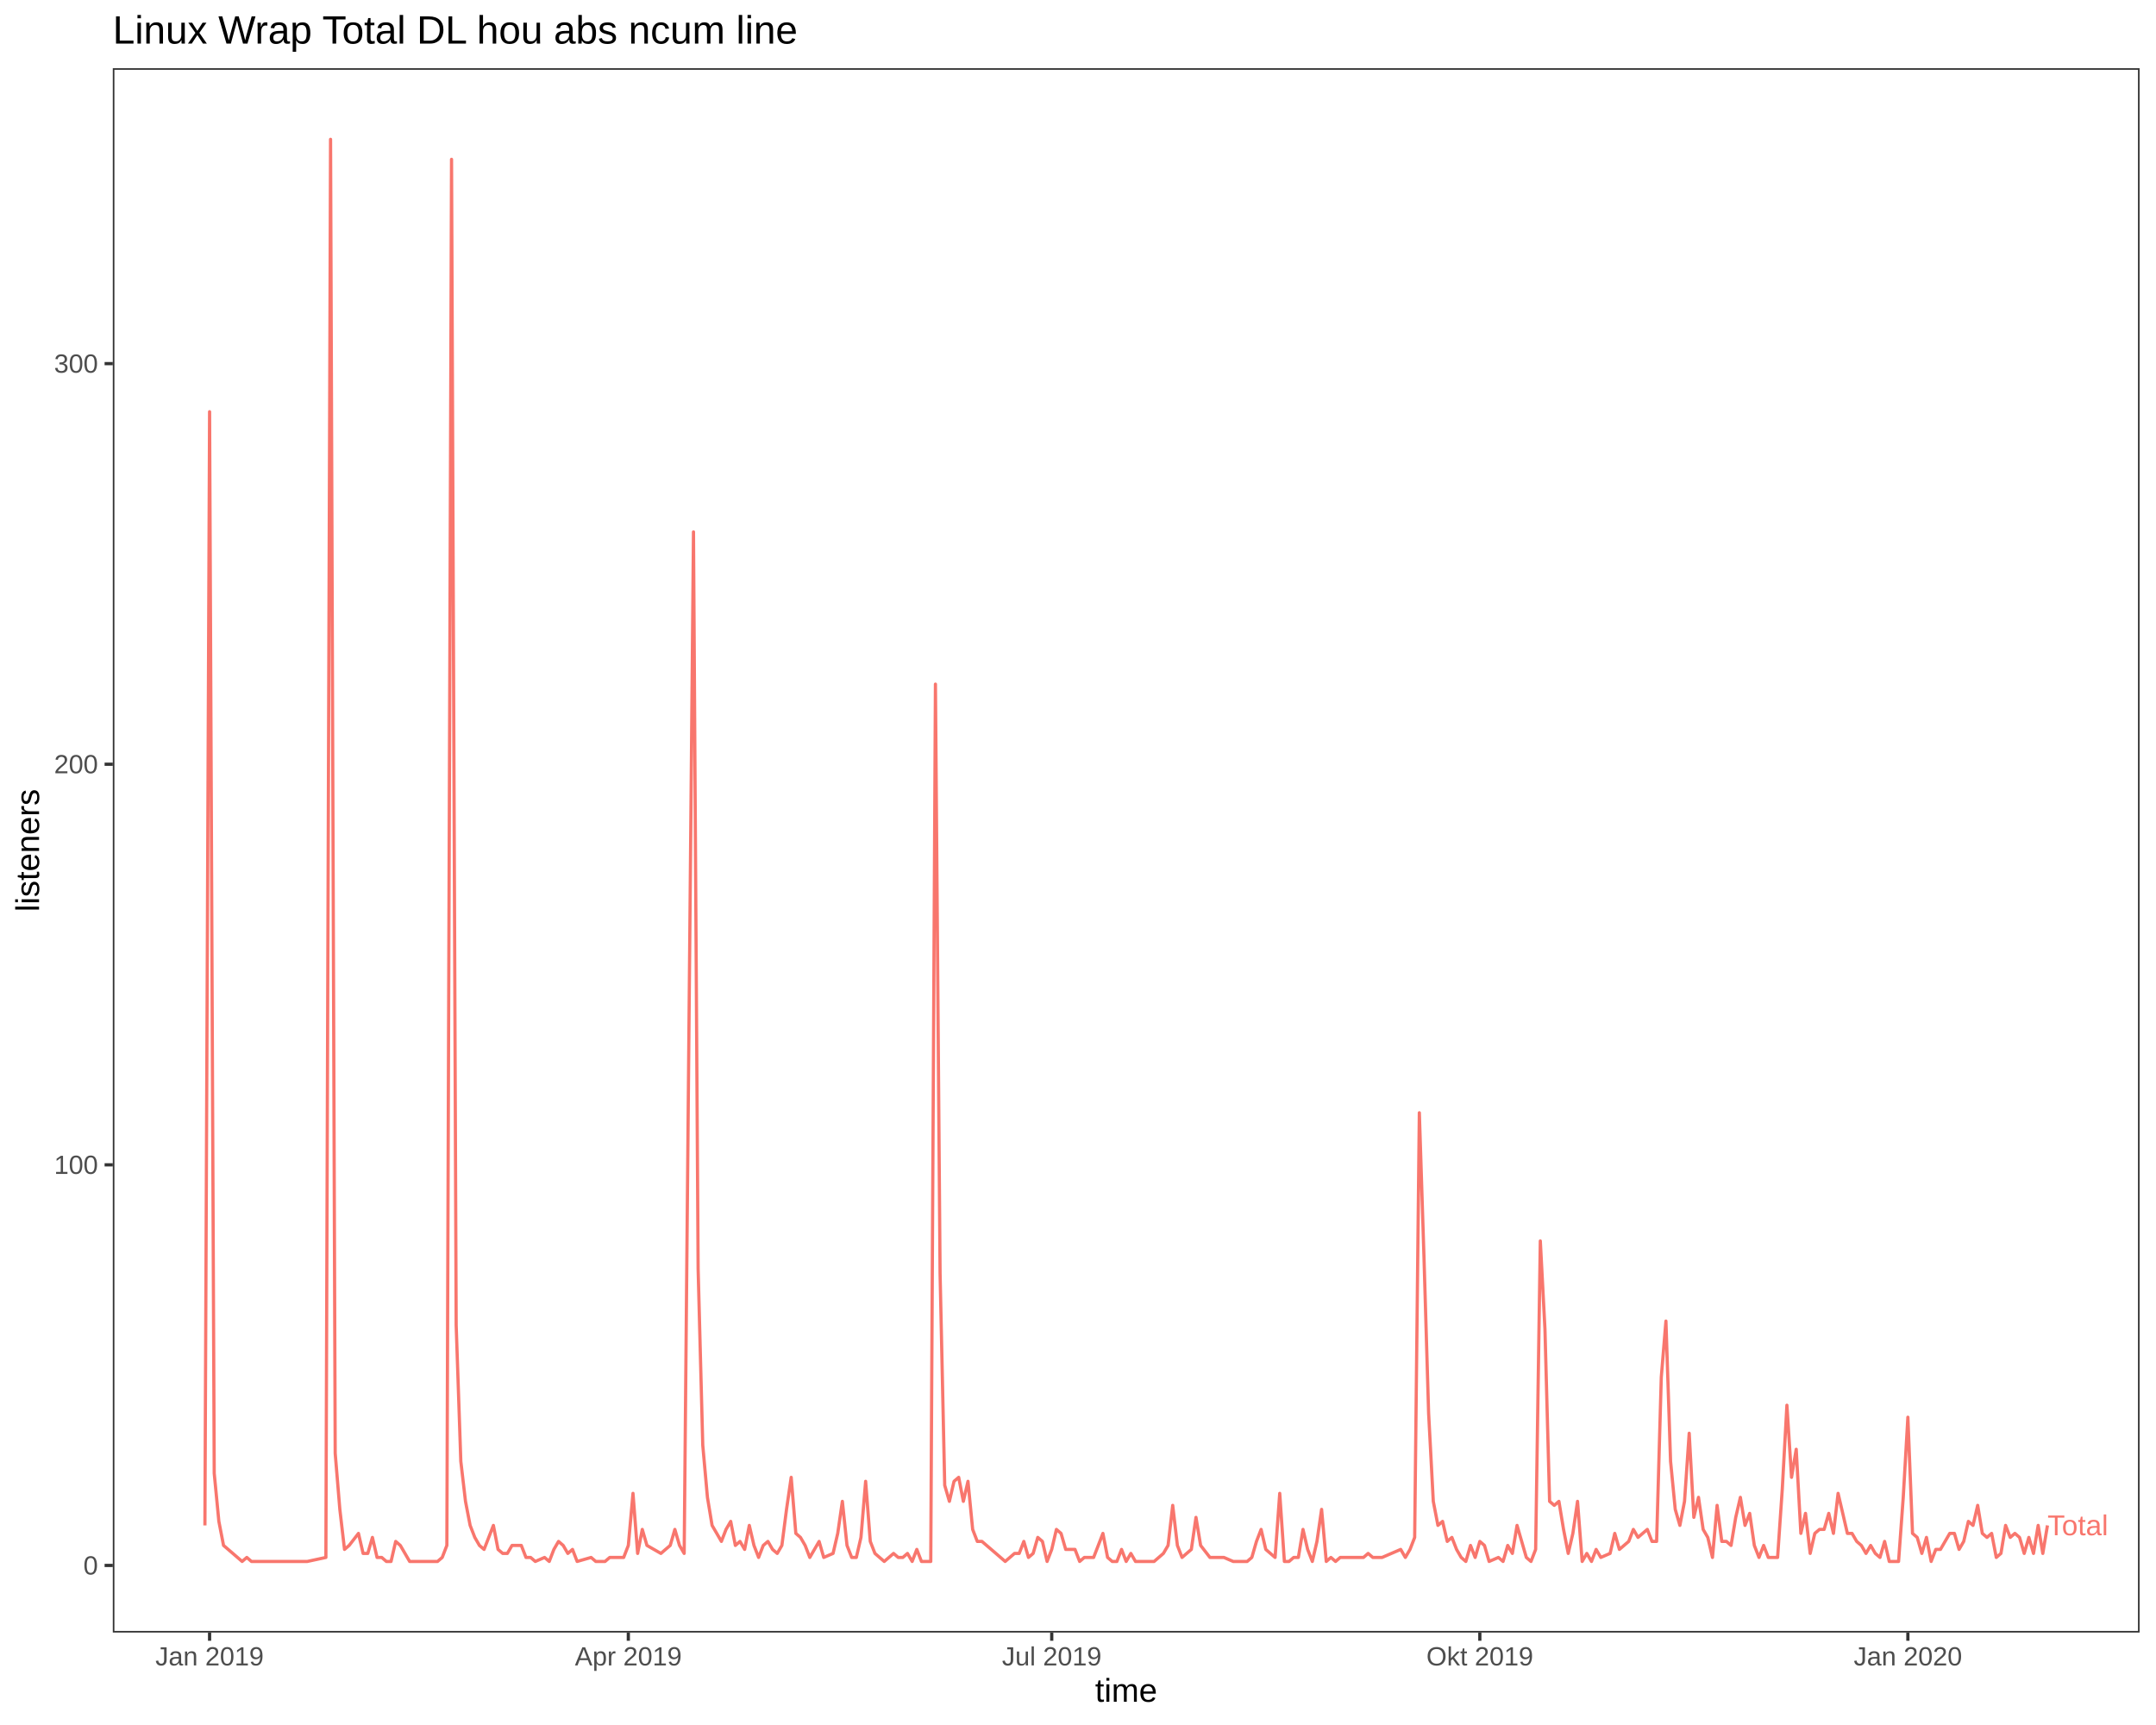
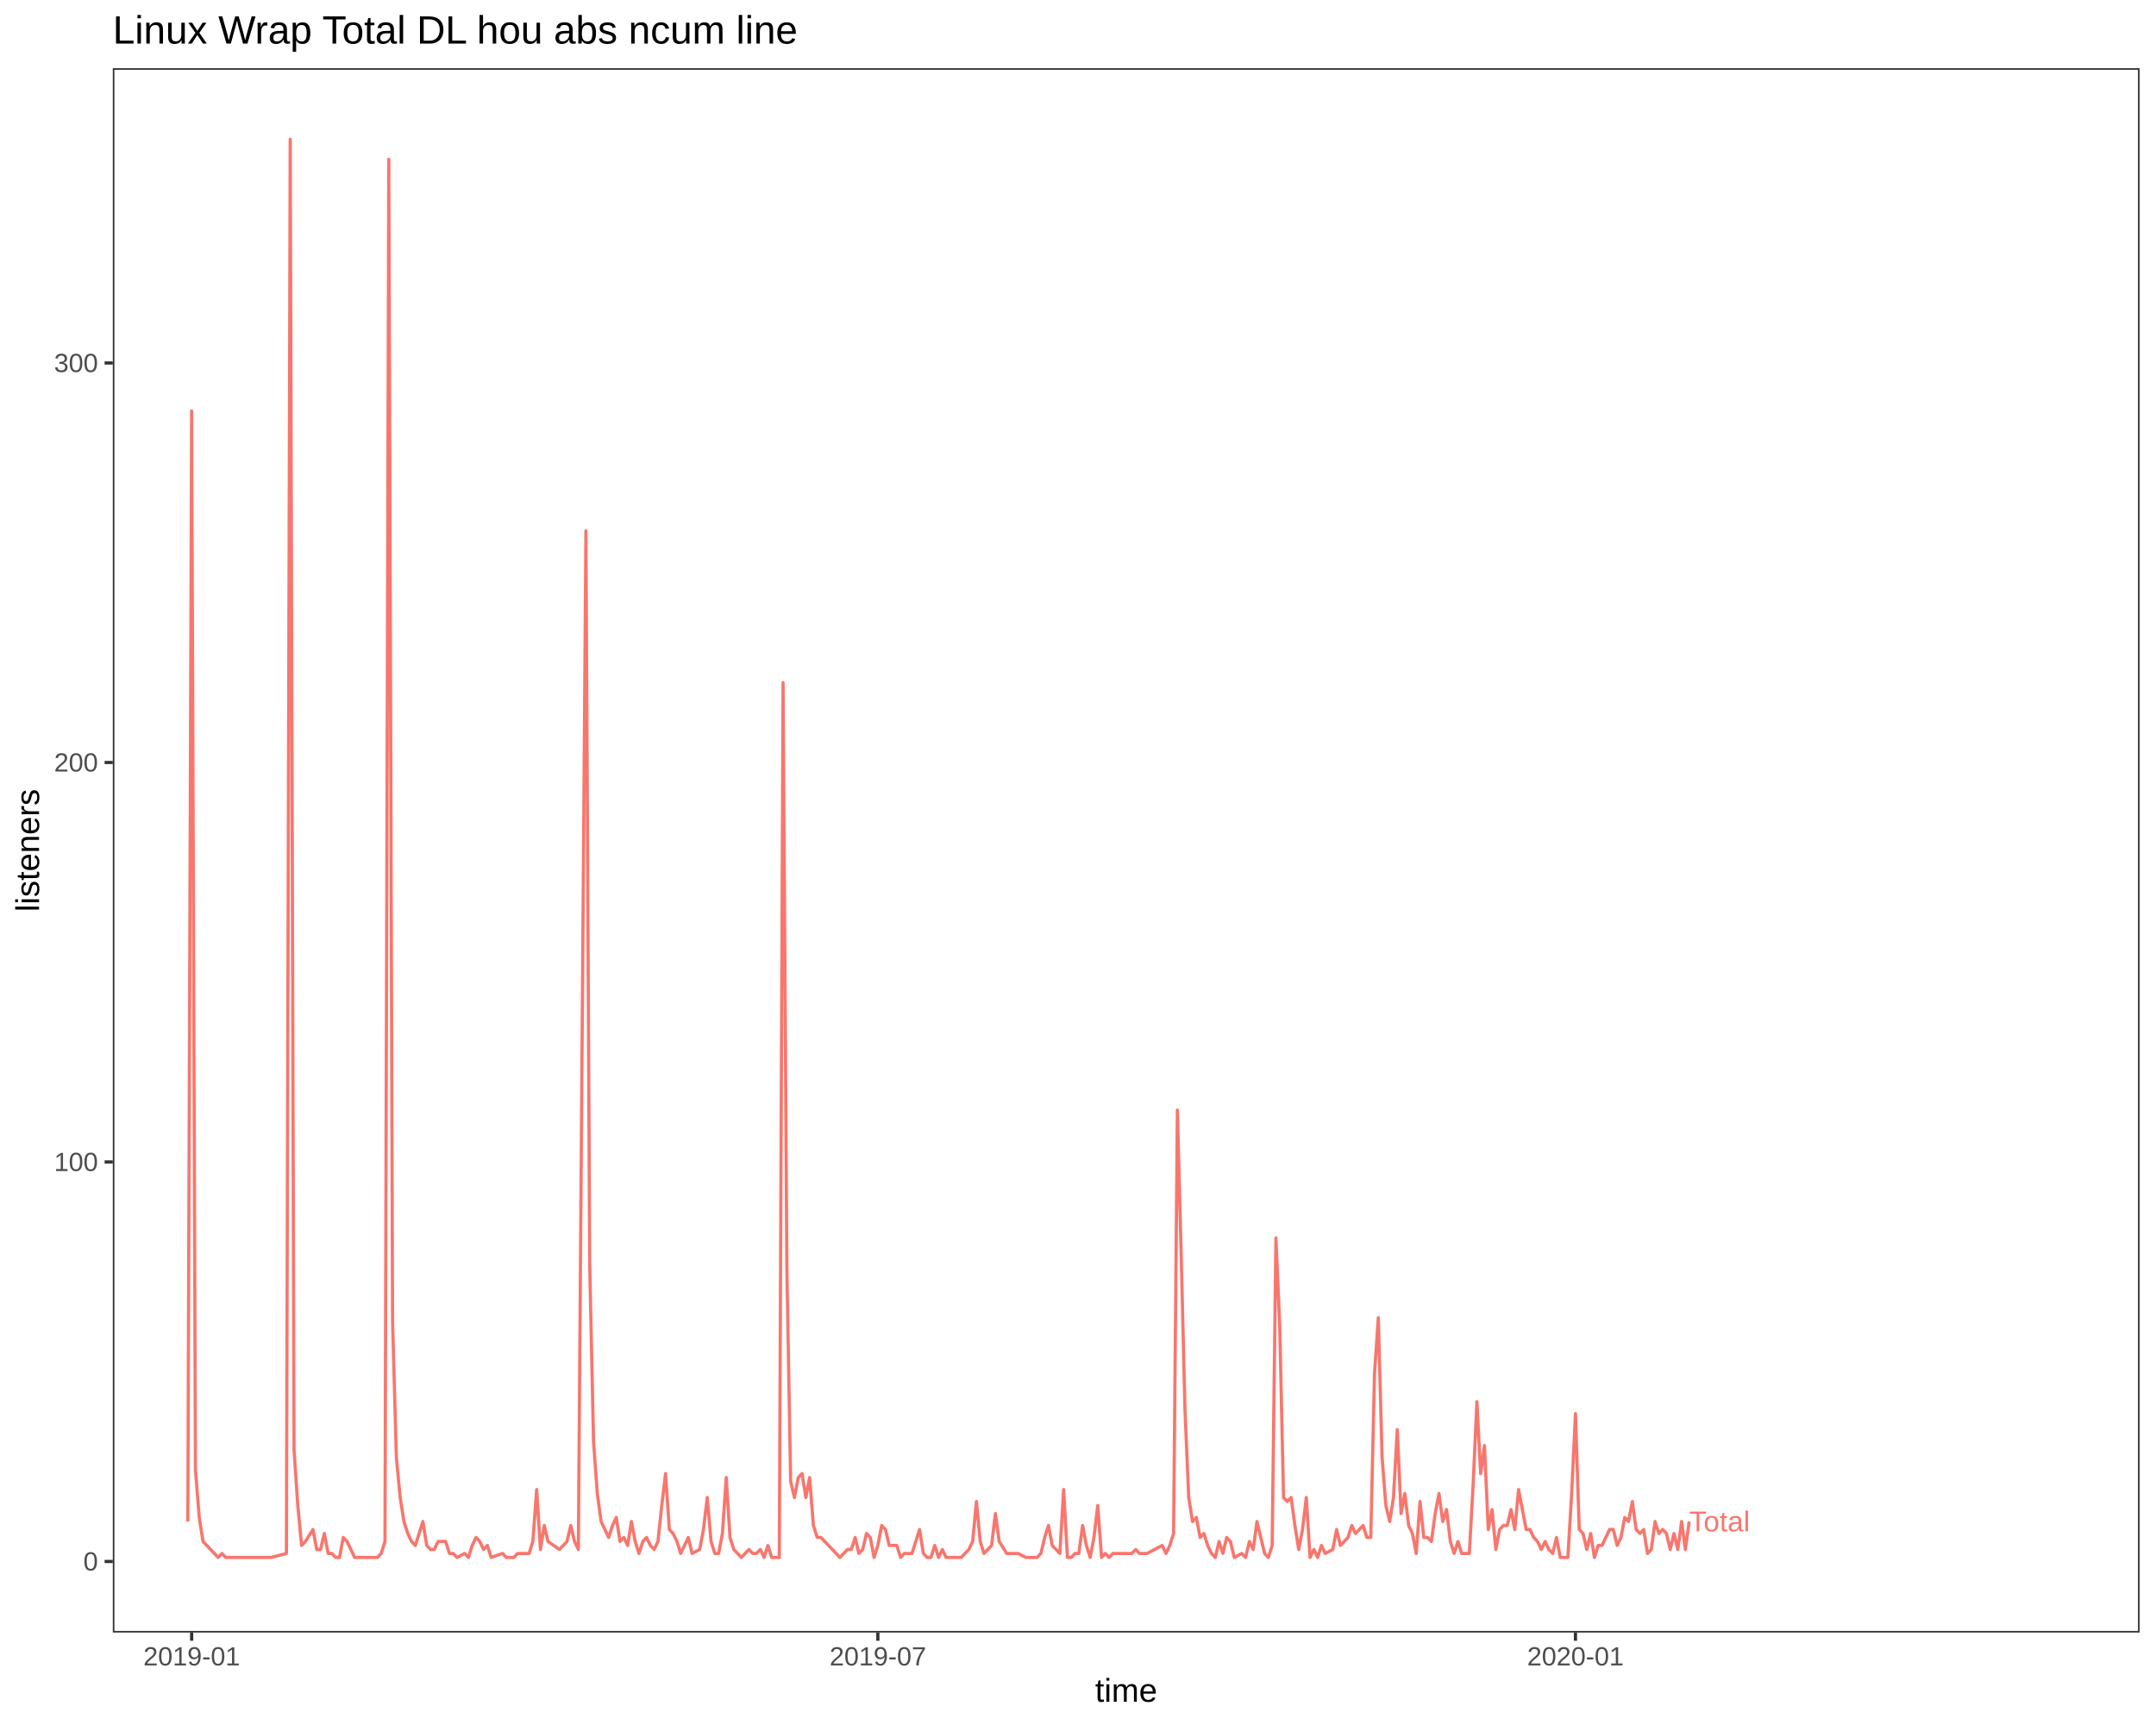
<svg xmlns="http://www.w3.org/2000/svg" viewBox="0 0 720.00 576.00">
  <defs>
    <style type="text/css">
    line, polyline, polygon, path, rect, circle {
      fill: none;
      stroke: #000000;
      stroke-linecap: round;
      stroke-linejoin: round;
      stroke-miterlimit: 10.00;
    }
  </style>
  </defs>
  <rect width="100%" height="100%" style="stroke: none; fill: #FFFFFF;" />
  <rect x="0.00" y="0.00" width="720.00" height="576.00" style="stroke-width: 1.07; stroke: #FFFFFF; fill: #FFFFFF;" />
  <defs>
    <clipPath id="cpMzcuNjd8NzE0LjUyfDU0NS4xM3wyMi43Nw==">
      <rect x="37.67" y="22.77" width="676.85" height="522.36" />
    </clipPath>
  </defs>
  <rect x="37.67" y="22.77" width="676.85" height="522.36" style="stroke-width: 1.07; stroke: none; fill: #FFFFFF;" clip-path="url(#cpMzcuNjd8NzE0LjUyfDU0NS4xM3wyMi43Nw==)" />
-   <polyline points="68.43,509.35 69.99,137.48 71.54,491.96 73.09,508.01 74.65,516.04 76.20,517.37 77.76,518.71 79.31,520.05 80.86,521.39 82.42,520.05 83.97,521.39 85.52,521.39 88.63,521.39 90.19,521.39 91.74,521.39 99.51,521.39 101.06,521.39 102.62,521.39 108.83,520.05 110.39,46.52 111.94,485.27 113.49,504.00 115.05,517.37 116.60,516.04 119.71,512.02 121.26,518.71 122.82,518.71 124.37,513.36 125.92,520.05 127.48,520.05 129.03,521.39 130.59,521.39 132.14,514.70 133.69,516.04 136.80,521.39 139.91,521.39 146.12,521.39 147.68,520.05 149.23,516.04 150.79,53.20 152.34,442.46 153.89,487.95 155.45,501.32 157.00,509.35 158.56,513.36 160.11,516.04 161.66,517.37 163.22,513.36 164.77,509.35 166.32,517.37 167.88,518.71 169.43,518.71 170.99,516.04 174.09,516.04 175.65,520.05 177.20,520.05 178.76,521.39 181.86,520.05 183.42,521.39 184.97,517.37 186.52,514.70 188.08,516.04 189.63,518.71 191.19,517.37 192.74,521.39 197.40,520.05 198.96,521.39 200.51,521.39 202.06,521.39 203.62,520.05 206.72,520.05 208.28,520.05 209.83,516.04 211.39,498.65 212.94,518.71 214.49,510.69 216.05,516.04 220.71,518.71 222.26,517.37 223.82,516.04 225.37,510.69 226.92,516.04 228.48,518.71 231.59,177.61 233.14,423.74 234.69,482.59 236.25,499.98 237.80,509.35 239.36,512.02 240.91,514.70 242.46,510.69 244.02,508.01 245.57,516.04 247.12,514.70 248.68,517.37 250.23,509.35 251.79,516.04 253.34,520.05 254.89,516.04 256.45,514.70 258.00,517.37 259.56,518.71 261.11,516.04 262.66,504.00 264.22,493.30 265.77,512.02 267.32,513.36 268.88,516.04 270.43,520.05 271.99,517.37 273.54,514.70 275.09,520.05 278.20,518.71 279.76,512.02 281.31,501.32 282.86,516.04 284.42,520.05 285.97,520.05 287.52,513.36 289.08,494.63 290.63,514.70 292.19,518.71 293.74,520.05 295.29,521.39 296.85,520.05 298.40,518.71 299.96,520.05 301.51,520.05 303.06,518.71 304.62,521.39 306.17,517.37 307.72,521.39 309.28,521.39 310.83,521.39 312.39,228.44 313.94,425.07 315.49,495.97 317.05,501.32 318.60,494.63 320.16,493.30 321.71,501.32 323.26,494.63 324.82,510.69 326.37,514.70 327.92,514.70 329.48,516.04 332.59,518.71 335.69,521.39 337.25,520.05 338.80,518.71 340.36,518.71 341.91,514.70 343.46,520.05 345.02,518.71 346.57,513.36 348.12,514.70 349.68,521.39 351.23,517.37 352.79,510.69 354.34,512.02 355.89,517.37 357.45,517.37 359.00,517.37 360.55,521.39 362.11,520.05 363.66,520.05 365.22,520.05 366.77,516.04 368.32,512.02 369.88,520.05 371.43,521.39 372.99,521.39 374.54,517.37 376.09,521.39 377.65,518.71 379.20,521.39 382.31,521.39 383.86,521.39 385.42,521.39 388.52,518.71 390.08,516.04 391.63,502.66 393.19,516.04 394.74,520.05 397.85,517.37 399.40,506.67 400.95,516.04 404.06,520.05 407.17,520.05 408.72,520.05 411.83,521.39 413.39,521.39 414.94,521.39 416.49,521.39 418.05,520.05 419.60,514.70 421.15,510.69 422.71,517.37 424.26,518.71 425.82,520.05 427.37,498.65 428.92,521.39 430.48,521.39 432.03,520.05 433.59,520.05 435.14,510.69 436.69,517.37 438.25,521.39 439.80,514.70 441.35,504.00 442.91,521.39 444.46,520.05 446.02,521.39 447.57,520.05 453.79,520.05 455.34,520.05 456.89,518.71 458.45,520.05 461.55,520.05 467.77,517.37 469.32,520.05 470.88,517.37 472.43,513.36 473.99,371.57 475.54,419.72 477.09,471.89 478.65,501.32 480.20,509.35 481.75,508.01 483.31,514.70 484.86,513.36 486.42,517.37 487.97,520.05 489.52,521.39 491.08,516.04 492.63,520.05 494.19,514.70 495.74,516.04 497.29,521.39 500.40,520.05 501.95,521.39 503.51,516.04 505.06,518.71 506.62,509.35 508.17,514.70 509.72,520.05 511.28,521.39 512.83,517.37 514.39,414.37 515.94,443.80 517.49,501.32 519.05,502.66 520.60,501.32 522.15,510.69 523.71,518.71 525.26,512.02 526.82,501.32 528.37,521.39 529.92,518.71 531.48,521.39 533.03,517.37 534.59,520.05 537.69,518.71 539.25,512.02 540.80,517.37 542.35,516.04 543.91,514.70 545.46,510.69 547.02,513.36 548.57,512.02 550.12,510.69 551.68,514.70 553.23,514.70 554.79,459.85 556.34,441.13 557.89,487.95 559.45,504.00 561.00,509.35 562.55,501.32 564.11,478.58 565.66,506.67 567.22,499.98 568.77,510.69 570.32,513.36 571.88,520.05 573.43,502.66 574.99,514.70 576.54,514.70 578.09,516.04 579.65,506.67 581.20,499.98 582.75,509.35 584.31,505.33 585.86,516.04 587.42,520.05 588.97,516.04 590.52,520.05 592.08,520.05 593.63,520.05 595.19,497.31 596.74,469.22 598.29,493.30 599.85,483.93 601.40,512.02 602.95,505.33 604.51,518.71 606.06,512.02 607.62,510.69 609.17,510.69 610.72,505.33 612.28,512.02 613.83,498.65 615.39,505.33 616.94,512.02 618.49,512.02 620.05,514.70 621.60,516.04 623.15,518.71 624.71,516.04 626.26,518.71 627.82,520.05 629.37,514.70 630.92,521.39 634.03,521.39 635.59,499.98 637.14,473.23 638.69,512.02 640.25,513.36 641.80,518.71 643.35,513.36 644.91,521.39 646.46,517.37 648.02,517.37 651.12,512.02 652.68,512.02 654.23,517.37 655.79,514.70 657.34,508.01 658.89,509.35 660.45,502.66 662.00,512.02 663.55,513.36 665.11,512.02 666.66,520.05 668.22,518.71 669.77,509.35 671.32,513.36 672.88,512.02 674.43,513.36 675.99,518.71 677.54,513.36 679.09,518.71 680.65,509.35 682.20,518.71 683.75,509.35 " style="stroke-width: 1.07; stroke: #F8766D; stroke-linecap: butt;" clip-path="url(#cpMzcuNjd8NzE0LjUyfDU0NS4xM3wyMi43Nw==)" />
+   <polyline points="62.73,508.05 64.00,137.22 65.27,490.71 66.53,506.71 67.80,514.72 69.07,516.05 70.33,517.39 71.60,518.72 72.86,520.05 74.13,518.72 75.40,520.05 76.66,520.05 79.19,520.05 80.46,520.05 81.73,520.05 88.06,520.05 89.32,520.05 90.59,520.05 95.65,518.72 96.92,46.52 98.19,484.04 99.45,502.71 100.72,516.05 101.98,514.72 104.52,510.72 105.78,517.39 107.05,517.39 108.31,512.05 109.58,518.72 110.85,518.72 112.11,520.05 113.38,520.05 114.64,513.38 115.91,514.72 118.44,520.05 120.98,520.05 126.04,520.05 127.31,518.72 128.57,514.72 129.84,53.18 131.10,441.35 132.37,486.71 133.64,500.04 134.90,508.05 136.17,512.05 137.43,514.72 138.70,516.05 139.97,512.05 141.23,508.05 142.50,516.05 143.77,517.39 145.03,517.39 146.30,514.72 148.83,514.72 150.10,518.72 151.36,518.72 152.63,520.05 155.16,518.72 156.43,520.05 157.69,516.05 158.96,513.38 160.22,514.72 161.49,517.39 162.76,516.05 164.02,520.05 167.82,518.72 169.09,520.05 170.35,520.05 171.62,520.05 172.89,518.72 175.42,518.72 176.68,518.72 177.95,514.72 179.22,497.38 180.48,517.39 181.75,509.38 183.01,514.72 186.81,517.39 188.08,516.05 189.34,514.72 190.61,509.38 191.88,514.72 193.14,517.39 195.67,177.24 196.94,422.68 198.21,481.37 199.47,498.71 200.74,508.05 202.01,510.72 203.27,513.38 204.54,509.38 205.80,506.71 207.07,514.72 208.34,513.38 209.60,516.05 210.87,508.05 212.13,514.72 213.40,518.72 214.67,514.72 215.93,513.38 217.20,516.05 218.46,517.39 219.73,514.72 221.00,502.71 222.26,492.04 223.53,510.72 224.80,512.05 226.06,514.72 227.33,518.72 228.59,516.05 229.86,513.38 231.13,518.72 233.66,517.39 234.92,510.72 236.19,500.04 237.46,514.72 238.72,518.72 239.99,518.72 241.25,512.05 242.52,493.37 243.79,513.38 245.05,517.39 246.32,518.72 247.58,520.05 248.85,518.72 250.12,517.39 251.38,518.72 252.65,518.72 253.92,517.39 255.18,520.05 256.45,516.05 257.71,520.05 258.98,520.05 260.25,520.05 261.51,227.93 262.78,424.01 264.04,494.71 265.31,500.04 266.58,493.37 267.84,492.04 269.11,500.04 270.37,493.37 271.64,509.38 272.91,513.38 274.17,513.38 275.44,514.72 277.97,517.39 280.50,520.05 281.77,518.72 283.04,517.39 284.30,517.39 285.57,513.38 286.83,518.72 288.10,517.39 289.37,512.05 290.63,513.38 291.90,520.05 293.16,516.05 294.43,509.38 295.70,510.72 296.96,516.05 298.23,516.05 299.49,516.05 300.76,520.05 302.03,518.72 303.29,518.72 304.56,518.72 305.83,514.72 307.09,510.72 308.36,518.72 309.62,520.05 310.89,520.05 312.16,516.05 313.42,520.05 314.69,517.39 315.95,520.05 318.49,520.05 319.75,520.05 321.02,520.05 323.55,517.39 324.82,514.72 326.08,501.38 327.35,514.72 328.61,518.72 331.15,516.05 332.41,505.38 333.68,514.72 336.21,518.72 338.74,518.72 340.01,518.72 342.54,520.05 343.81,520.05 345.07,520.05 346.34,520.05 347.61,518.72 348.87,513.38 350.14,509.38 351.40,516.05 352.67,517.39 353.94,518.72 355.20,497.38 356.47,520.05 357.74,520.05 359.00,518.72 360.27,518.72 361.53,509.38 362.80,516.05 364.07,520.05 365.33,513.38 366.60,502.71 367.86,520.05 369.13,518.72 370.40,520.05 371.66,518.72 376.73,518.72 377.99,518.72 379.26,517.39 380.52,518.72 383.06,518.72 388.12,516.05 389.39,518.72 390.65,516.05 391.92,512.05 393.19,370.66 394.45,418.68 395.72,470.70 396.98,500.04 398.25,508.05 399.52,506.71 400.78,513.38 402.05,512.05 403.31,516.05 404.58,518.72 405.85,520.05 407.11,514.72 408.38,518.72 409.64,513.38 410.91,514.72 412.18,520.05 414.71,518.72 415.98,520.05 417.24,514.72 418.51,517.39 419.77,508.05 421.04,513.38 422.31,518.72 423.57,520.05 424.84,516.05 426.10,413.34 427.37,442.69 428.64,500.04 429.90,501.38 431.17,500.04 432.43,509.38 433.70,517.39 434.97,510.72 436.23,500.04 437.50,520.05 438.77,517.39 440.03,520.05 441.30,516.05 442.56,518.72 445.10,517.39 446.36,510.72 447.63,516.05 448.89,514.72 450.16,513.38 451.43,509.38 452.69,512.05 453.96,510.72 455.22,509.38 456.49,513.38 457.76,513.38 459.02,458.69 460.29,440.02 461.55,486.71 462.82,502.71 464.09,508.05 465.35,500.04 466.62,477.37 467.89,505.38 469.15,498.71 470.42,509.38 471.68,512.05 472.95,518.72 474.22,501.38 475.48,513.38 476.75,513.38 478.01,514.72 479.28,505.38 480.55,498.71 481.81,508.05 483.08,504.05 484.34,514.72 485.61,518.72 486.88,514.72 488.14,518.72 489.41,518.72 490.68,518.72 491.94,496.04 493.21,468.03 494.47,492.04 495.74,482.70 497.01,510.72 498.27,504.05 499.54,517.39 500.80,510.72 502.07,509.38 503.34,509.38 504.60,504.05 505.87,510.72 507.13,497.38 508.40,504.05 509.67,510.72 510.93,510.72 512.20,513.38 513.46,514.72 514.73,517.39 516.00,514.72 517.26,517.39 518.53,518.72 519.80,513.38 521.06,520.05 523.59,520.05 524.86,498.71 526.13,472.03 527.39,510.72 528.66,512.05 529.92,517.39 531.19,512.05 532.46,520.05 533.72,516.05 534.99,516.05 537.52,510.72 538.79,510.72 540.05,516.05 541.32,513.38 542.58,506.71 543.85,508.05 545.12,501.38 546.38,510.72 547.65,512.05 548.92,510.72 550.18,518.72 551.45,517.39 552.71,508.05 553.98,512.05 555.25,510.72 556.51,512.05 557.78,517.39 559.04,512.05 560.31,517.39 561.58,508.05 562.84,517.39 564.11,508.05 " style="stroke-width: 1.07; stroke: #F8766D; stroke-linecap: butt;" clip-path="url(#cpMzcuNjd8NzE0LjUyfDU0NS4xM3wyMi43Nw==)" />
  <g clip-path="url(#cpMzcuNjd8NzE0LjUyfDU0NS4xM3wyMi43Nw==)">
-     <text x="683.75" y="512.64" style="font-size: 9.60px; fill: #F8766D; font-family: Liberation Sans;" textLength="20.25px" lengthAdjust="spacingAndGlyphs">Total</text>
+     <text x="564.11" y="511.34" style="font-size: 9.60px; fill: #F8766D; font-family: Liberation Sans;" textLength="20.25px" lengthAdjust="spacingAndGlyphs">Total</text>
  </g>
  <rect x="37.67" y="22.77" width="676.85" height="522.36" style="stroke-width: 1.07; stroke: #333333;" clip-path="url(#cpMzcuNjd8NzE0LjUyfDU0NS4xM3wyMi43Nw==)" />
  <defs>
    <clipPath id="cpMC4wMHw3MjAuMDB8NTc2LjAwfDAuMDA=">
      <rect x="0.00" y="0.00" width="720.00" height="576.00" />
    </clipPath>
  </defs>
  <g clip-path="url(#cpMC4wMHw3MjAuMDB8NTc2LjAwfDAuMDA=)">
-     <text x="27.84" y="525.75" style="font-size: 8.80px; fill: #4D4D4D; font-family: Liberation Sans;" textLength="4.89px" lengthAdjust="spacingAndGlyphs">0</text>
+     <text x="27.84" y="524.41" style="font-size: 8.80px; fill: #4D4D4D; font-family: Liberation Sans;" textLength="4.89px" lengthAdjust="spacingAndGlyphs">0</text>
  </g>
  <g clip-path="url(#cpMC4wMHw3MjAuMDB8NTc2LjAwfDAuMDA=)">
-     <text x="18.06" y="391.98" style="font-size: 8.80px; fill: #4D4D4D; font-family: Liberation Sans;" textLength="14.67px" lengthAdjust="spacingAndGlyphs">100</text>
+     <text x="18.06" y="391.02" style="font-size: 8.80px; fill: #4D4D4D; font-family: Liberation Sans;" textLength="14.67px" lengthAdjust="spacingAndGlyphs">100</text>
  </g>
  <g clip-path="url(#cpMC4wMHw3MjAuMDB8NTc2LjAwfDAuMDA=)">
-     <text x="18.06" y="258.21" style="font-size: 8.80px; fill: #4D4D4D; font-family: Liberation Sans;" textLength="14.67px" lengthAdjust="spacingAndGlyphs">200</text>
+     <text x="18.06" y="257.63" style="font-size: 8.80px; fill: #4D4D4D; font-family: Liberation Sans;" textLength="14.67px" lengthAdjust="spacingAndGlyphs">200</text>
  </g>
  <g clip-path="url(#cpMC4wMHw3MjAuMDB8NTc2LjAwfDAuMDA=)">
-     <text x="18.06" y="124.45" style="font-size: 8.80px; fill: #4D4D4D; font-family: Liberation Sans;" textLength="14.67px" lengthAdjust="spacingAndGlyphs">300</text>
+     <text x="18.06" y="124.24" style="font-size: 8.80px; fill: #4D4D4D; font-family: Liberation Sans;" textLength="14.67px" lengthAdjust="spacingAndGlyphs">300</text>
  </g>
-   <polyline points="34.93,522.72 37.67,522.72 " style="stroke-width: 1.07; stroke: #333333; stroke-linecap: butt;" clip-path="url(#cpMC4wMHw3MjAuMDB8NTc2LjAwfDAuMDA=)" />
-   <polyline points="34.93,388.96 37.67,388.96 " style="stroke-width: 1.07; stroke: #333333; stroke-linecap: butt;" clip-path="url(#cpMC4wMHw3MjAuMDB8NTc2LjAwfDAuMDA=)" />
-   <polyline points="34.93,255.19 37.67,255.19 " style="stroke-width: 1.07; stroke: #333333; stroke-linecap: butt;" clip-path="url(#cpMC4wMHw3MjAuMDB8NTc2LjAwfDAuMDA=)" />
-   <polyline points="34.93,121.42 37.67,121.42 " style="stroke-width: 1.07; stroke: #333333; stroke-linecap: butt;" clip-path="url(#cpMC4wMHw3MjAuMDB8NTc2LjAwfDAuMDA=)" />
-   <polyline points="69.99,547.87 69.99,545.13 " style="stroke-width: 1.07; stroke: #333333; stroke-linecap: butt;" clip-path="url(#cpMC4wMHw3MjAuMDB8NTc2LjAwfDAuMDA=)" />
-   <polyline points="209.83,547.87 209.83,545.13 " style="stroke-width: 1.07; stroke: #333333; stroke-linecap: butt;" clip-path="url(#cpMC4wMHw3MjAuMDB8NTc2LjAwfDAuMDA=)" />
-   <polyline points="351.23,547.87 351.23,545.13 " style="stroke-width: 1.07; stroke: #333333; stroke-linecap: butt;" clip-path="url(#cpMC4wMHw3MjAuMDB8NTc2LjAwfDAuMDA=)" />
-   <polyline points="494.19,547.87 494.19,545.13 " style="stroke-width: 1.07; stroke: #333333; stroke-linecap: butt;" clip-path="url(#cpMC4wMHw3MjAuMDB8NTc2LjAwfDAuMDA=)" />
-   <polyline points="637.14,547.87 637.14,545.13 " style="stroke-width: 1.07; stroke: #333333; stroke-linecap: butt;" clip-path="url(#cpMC4wMHw3MjAuMDB8NTc2LjAwfDAuMDA=)" />
+   <polyline points="34.93,521.39 37.67,521.39 " style="stroke-width: 1.07; stroke: #333333; stroke-linecap: butt;" clip-path="url(#cpMC4wMHw3MjAuMDB8NTc2LjAwfDAuMDA=)" />
+   <polyline points="34.93,388.00 37.67,388.00 " style="stroke-width: 1.07; stroke: #333333; stroke-linecap: butt;" clip-path="url(#cpMC4wMHw3MjAuMDB8NTc2LjAwfDAuMDA=)" />
+   <polyline points="34.93,254.60 37.67,254.60 " style="stroke-width: 1.07; stroke: #333333; stroke-linecap: butt;" clip-path="url(#cpMC4wMHw3MjAuMDB8NTc2LjAwfDAuMDA=)" />
+   <polyline points="34.93,121.21 37.67,121.21 " style="stroke-width: 1.07; stroke: #333333; stroke-linecap: butt;" clip-path="url(#cpMC4wMHw3MjAuMDB8NTc2LjAwfDAuMDA=)" />
+   <polyline points="64.00,547.87 64.00,545.13 " style="stroke-width: 1.07; stroke: #333333; stroke-linecap: butt;" clip-path="url(#cpMC4wMHw3MjAuMDB8NTc2LjAwfDAuMDA=)" />
+   <polyline points="293.16,547.87 293.16,545.13 " style="stroke-width: 1.07; stroke: #333333; stroke-linecap: butt;" clip-path="url(#cpMC4wMHw3MjAuMDB8NTc2LjAwfDAuMDA=)" />
+   <polyline points="526.13,547.87 526.13,545.13 " style="stroke-width: 1.07; stroke: #333333; stroke-linecap: butt;" clip-path="url(#cpMC4wMHw3MjAuMDB8NTc2LjAwfDAuMDA=)" />
  <g clip-path="url(#cpMC4wMHw3MjAuMDB8NTc2LjAwfDAuMDA=)">
-     <text x="51.89" y="556.11" style="font-size: 8.80px; fill: #4D4D4D; font-family: Liberation Sans;" textLength="36.19px" lengthAdjust="spacingAndGlyphs">Jan 2019</text>
+     <text x="47.87" y="556.11" style="font-size: 8.80px; fill: #4D4D4D; font-family: Liberation Sans;" textLength="32.27px" lengthAdjust="spacingAndGlyphs">2019-01</text>
  </g>
  <g clip-path="url(#cpMC4wMHw3MjAuMDB8NTc2LjAwfDAuMDA=)">
-     <text x="191.99" y="556.11" style="font-size: 8.80px; fill: #4D4D4D; font-family: Liberation Sans;" textLength="35.69px" lengthAdjust="spacingAndGlyphs">Apr 2019</text>
+     <text x="277.03" y="556.11" style="font-size: 8.80px; fill: #4D4D4D; font-family: Liberation Sans;" textLength="32.27px" lengthAdjust="spacingAndGlyphs">2019-07</text>
  </g>
  <g clip-path="url(#cpMC4wMHw3MjAuMDB8NTc2LjAwfDAuMDA=)">
-     <text x="334.61" y="556.11" style="font-size: 8.80px; fill: #4D4D4D; font-family: Liberation Sans;" textLength="33.25px" lengthAdjust="spacingAndGlyphs">Jul 2019</text>
-   </g>
-   <g clip-path="url(#cpMC4wMHw3MjAuMDB8NTc2LjAwfDAuMDA=)">
-     <text x="476.34" y="556.11" style="font-size: 8.80px; fill: #4D4D4D; font-family: Liberation Sans;" textLength="35.69px" lengthAdjust="spacingAndGlyphs">Okt 2019</text>
-   </g>
-   <g clip-path="url(#cpMC4wMHw3MjAuMDB8NTc2LjAwfDAuMDA=)">
-     <text x="619.05" y="556.11" style="font-size: 8.80px; fill: #4D4D4D; font-family: Liberation Sans;" textLength="36.19px" lengthAdjust="spacingAndGlyphs">Jan 2020</text>
+     <text x="509.99" y="556.11" style="font-size: 8.80px; fill: #4D4D4D; font-family: Liberation Sans;" textLength="32.27px" lengthAdjust="spacingAndGlyphs">2020-01</text>
  </g>
  <g clip-path="url(#cpMC4wMHw3MjAuMDB8NTc2LjAwfDAuMDA=)">
    <text x="365.70" y="568.24" style="font-size: 11.00px; font-family: Liberation Sans;" textLength="20.78px" lengthAdjust="spacingAndGlyphs">time</text>
  </g>
  <g clip-path="url(#cpMC4wMHw3MjAuMDB8NTc2LjAwfDAuMDA=)">
    <text transform="translate(13.04,304.44) rotate(-90)" style="font-size: 11.00px; font-family: Liberation Sans;" textLength="40.97px" lengthAdjust="spacingAndGlyphs">listeners</text>
  </g>
  <g clip-path="url(#cpMC4wMHw3MjAuMDB8NTc2LjAwfDAuMDA=)">
    <text x="37.67" y="14.56" style="font-size: 13.20px; font-family: Liberation Sans;" textLength="228.36px" lengthAdjust="spacingAndGlyphs">Linux Wrap Total DL hou abs ncum line</text>
  </g>
</svg>
